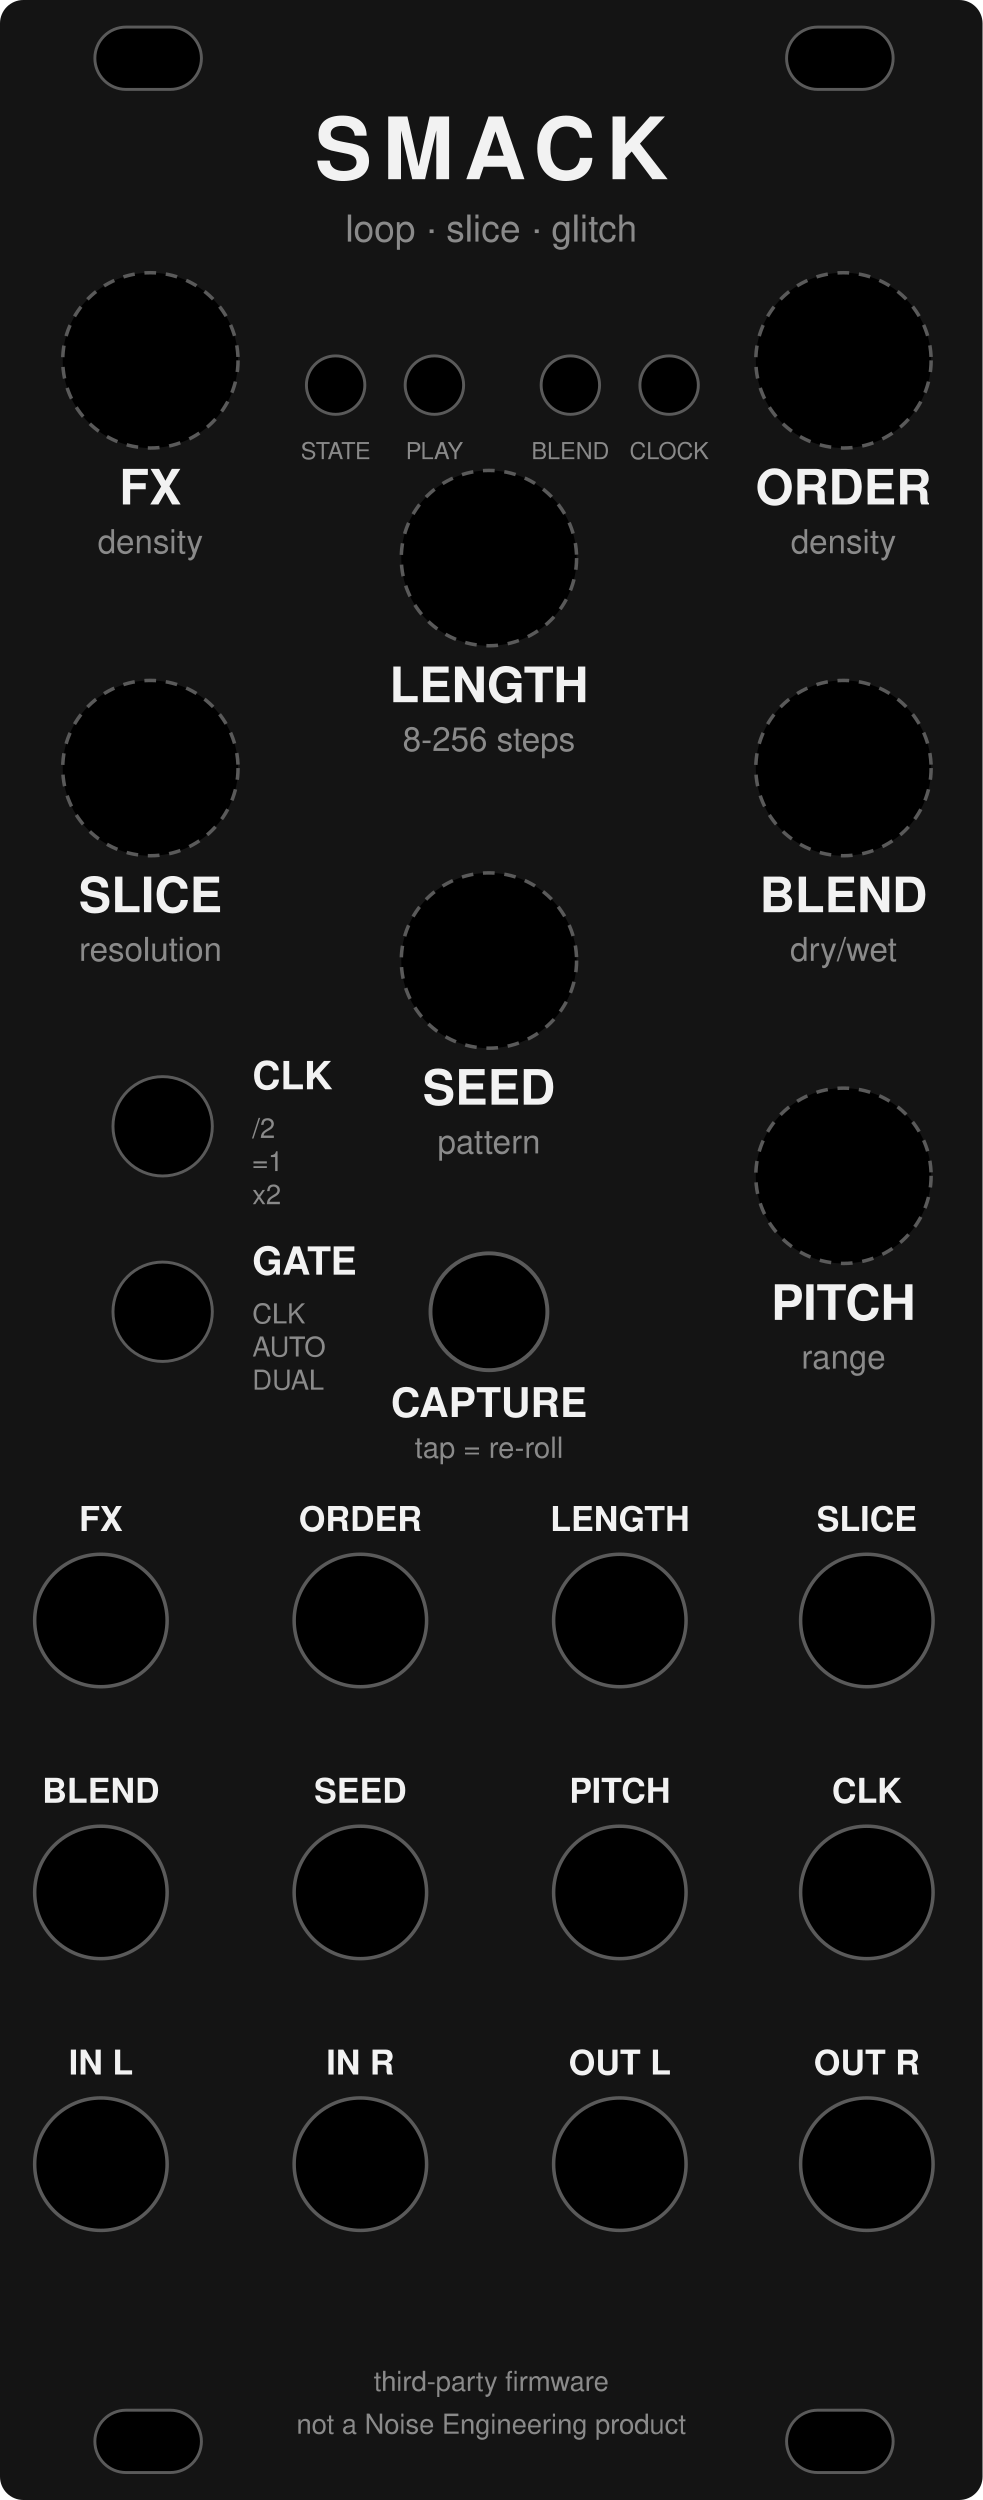
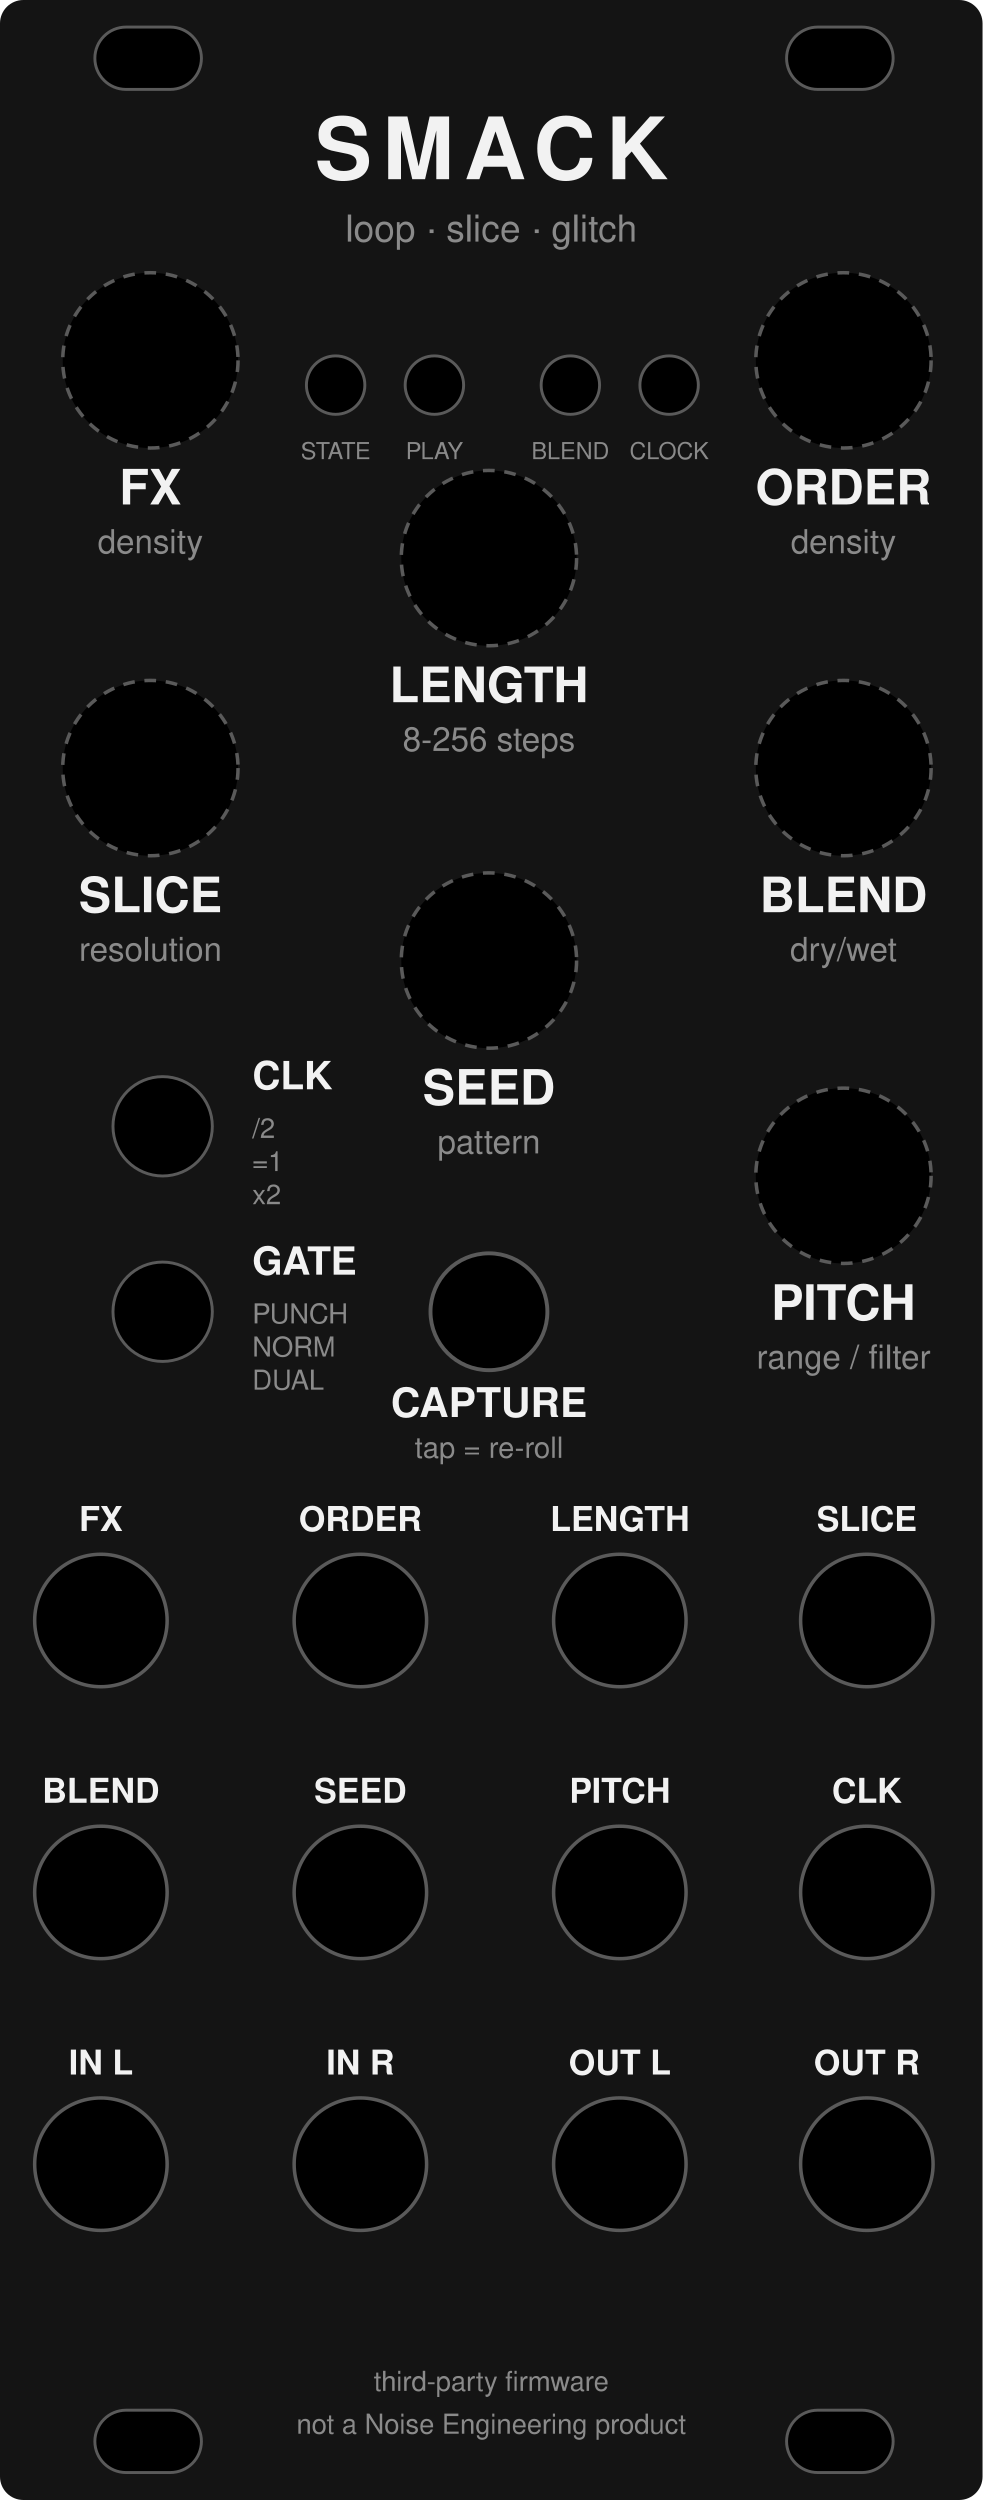
<svg xmlns="http://www.w3.org/2000/svg" width="50.44mm" height="128.34mm" viewBox="0 0 50.44 128.34">
  <rect x="0" y="0" width="50.44" height="128.34" rx="1.2" fill="#141414" />
  <rect x="4.87" y="1.39" width="5.47" height="3.2" rx="1.60" fill="#000000" stroke="#5a5a5a" stroke-width="0.15" />
  <rect x="40.38" y="1.39" width="5.47" height="3.2" rx="1.60" fill="#000000" stroke="#5a5a5a" stroke-width="0.15" />
  <rect x="4.87" y="123.73" width="5.47" height="3.2" rx="1.60" fill="#000000" stroke="#5a5a5a" stroke-width="0.15" />
  <rect x="40.38" y="123.73" width="5.47" height="3.2" rx="1.60" fill="#000000" stroke="#5a5a5a" stroke-width="0.15" />
  <text x="25.22" y="9.20" font-family="Helvetica, Arial, sans-serif" font-size="4.4" font-weight="bold" fill="#f2f2f2" text-anchor="middle" letter-spacing="0.55">SMACK</text>
  <text x="25.22" y="12.40" font-family="Helvetica, Arial, sans-serif" font-size="1.9" font-weight="normal" fill="#8a8a8a" text-anchor="middle">loop · slice · glitch</text>
  <circle cx="17.23" cy="19.77" r="1.50" fill="#000000" stroke="#5a5a5a" stroke-width="0.15" />
  <text x="17.23" y="23.57" font-family="Helvetica, Arial, sans-serif" font-size="1.2" font-weight="normal" fill="#8a8a8a" text-anchor="middle">STATE</text>
  <circle cx="22.30" cy="19.77" r="1.50" fill="#000000" stroke="#5a5a5a" stroke-width="0.15" />
  <text x="22.30" y="23.57" font-family="Helvetica, Arial, sans-serif" font-size="1.2" font-weight="normal" fill="#8a8a8a" text-anchor="middle">PLAY</text>
  <circle cx="29.28" cy="19.77" r="1.50" fill="#000000" stroke="#5a5a5a" stroke-width="0.15" />
  <text x="29.28" y="23.57" font-family="Helvetica, Arial, sans-serif" font-size="1.2" font-weight="normal" fill="#8a8a8a" text-anchor="middle">BLEND</text>
  <circle cx="34.35" cy="19.77" r="1.50" fill="#000000" stroke="#5a5a5a" stroke-width="0.15" />
  <text x="34.35" y="23.57" font-family="Helvetica, Arial, sans-serif" font-size="1.2" font-weight="normal" fill="#8a8a8a" text-anchor="middle">CLOCK</text>
  <circle cx="7.72" cy="18.50" r="4.50" fill="#000000" stroke="#5a5a5a" stroke-width="0.18" stroke-dasharray="0.6 0.5" />
  <text x="7.72" y="25.90" font-family="Helvetica, Arial, sans-serif" font-size="2.5" font-weight="bold" fill="#f2f2f2" text-anchor="middle">FX</text>
  <text x="7.72" y="28.40" font-family="Helvetica, Arial, sans-serif" font-size="1.7" font-weight="normal" fill="#8a8a8a" text-anchor="middle">density</text>
  <circle cx="43.30" cy="18.50" r="4.50" fill="#000000" stroke="#5a5a5a" stroke-width="0.18" stroke-dasharray="0.6 0.5" />
  <text x="43.30" y="25.90" font-family="Helvetica, Arial, sans-serif" font-size="2.5" font-weight="bold" fill="#f2f2f2" text-anchor="middle">ORDER</text>
  <text x="43.30" y="28.40" font-family="Helvetica, Arial, sans-serif" font-size="1.7" font-weight="normal" fill="#8a8a8a" text-anchor="middle">density</text>
  <circle cx="25.10" cy="28.65" r="4.50" fill="#000000" stroke="#5a5a5a" stroke-width="0.18" stroke-dasharray="0.6 0.5" />
  <text x="25.10" y="36.05" font-family="Helvetica, Arial, sans-serif" font-size="2.5" font-weight="bold" fill="#f2f2f2" text-anchor="middle">LENGTH</text>
  <text x="25.10" y="38.55" font-family="Helvetica, Arial, sans-serif" font-size="1.7" font-weight="normal" fill="#8a8a8a" text-anchor="middle">8-256 steps</text>
  <circle cx="7.72" cy="39.43" r="4.50" fill="#000000" stroke="#5a5a5a" stroke-width="0.18" stroke-dasharray="0.6 0.5" />
  <text x="7.72" y="46.83" font-family="Helvetica, Arial, sans-serif" font-size="2.5" font-weight="bold" fill="#f2f2f2" text-anchor="middle">SLICE</text>
  <text x="7.72" y="49.33" font-family="Helvetica, Arial, sans-serif" font-size="1.7" font-weight="normal" fill="#8a8a8a" text-anchor="middle">resolution</text>
  <circle cx="43.30" cy="39.43" r="4.50" fill="#000000" stroke="#5a5a5a" stroke-width="0.18" stroke-dasharray="0.6 0.5" />
  <text x="43.30" y="46.83" font-family="Helvetica, Arial, sans-serif" font-size="2.5" font-weight="bold" fill="#f2f2f2" text-anchor="middle">BLEND</text>
  <text x="43.30" y="49.33" font-family="Helvetica, Arial, sans-serif" font-size="1.7" font-weight="normal" fill="#8a8a8a" text-anchor="middle">dry/wet</text>
  <circle cx="25.10" cy="49.31" r="4.50" fill="#000000" stroke="#5a5a5a" stroke-width="0.18" stroke-dasharray="0.6 0.5" />
  <text x="25.10" y="56.71" font-family="Helvetica, Arial, sans-serif" font-size="2.5" font-weight="bold" fill="#f2f2f2" text-anchor="middle">SEED</text>
  <text x="25.10" y="59.21" font-family="Helvetica, Arial, sans-serif" font-size="1.7" font-weight="normal" fill="#8a8a8a" text-anchor="middle">pattern</text>
  <circle cx="43.30" cy="60.36" r="4.50" fill="#000000" stroke="#5a5a5a" stroke-width="0.18" stroke-dasharray="0.6 0.5" />
  <text x="43.30" y="67.76" font-family="Helvetica, Arial, sans-serif" font-size="2.5" font-weight="bold" fill="#f2f2f2" text-anchor="middle">PITCH</text>
-   <text x="43.30" y="70.26" font-family="Helvetica, Arial, sans-serif" font-size="1.7" font-weight="normal" fill="#8a8a8a" text-anchor="middle">range</text>
+   <text x="43.30" y="70.26" font-family="Helvetica, Arial, sans-serif" font-size="1.7" font-weight="normal" fill="#8a8a8a" text-anchor="middle">range / filter</text>
  <circle cx="8.35" cy="57.82" r="2.55" fill="#000000" stroke="#5a5a5a" stroke-width="0.15" />
  <text x="12.95" y="55.92" font-family="Helvetica, Arial, sans-serif" font-size="2.0" font-weight="bold" fill="#f2f2f2" text-anchor="start">CLK</text>
  <text x="12.95" y="58.42" font-family="Helvetica, Arial, sans-serif" font-size="1.4" font-weight="normal" fill="#8a8a8a" text-anchor="start">/2</text>
  <text x="12.95" y="60.12" font-family="Helvetica, Arial, sans-serif" font-size="1.4" font-weight="normal" fill="#8a8a8a" text-anchor="start">=1</text>
  <text x="12.95" y="61.82" font-family="Helvetica, Arial, sans-serif" font-size="1.4" font-weight="normal" fill="#8a8a8a" text-anchor="start">x2</text>
  <circle cx="8.35" cy="67.34" r="2.55" fill="#000000" stroke="#5a5a5a" stroke-width="0.15" />
  <text x="12.95" y="65.44" font-family="Helvetica, Arial, sans-serif" font-size="2.0" font-weight="bold" fill="#f2f2f2" text-anchor="start">GATE</text>
-   <text x="12.95" y="67.94" font-family="Helvetica, Arial, sans-serif" font-size="1.4" font-weight="normal" fill="#8a8a8a" text-anchor="start">CLK</text>
-   <text x="12.95" y="69.64" font-family="Helvetica, Arial, sans-serif" font-size="1.4" font-weight="normal" fill="#8a8a8a" text-anchor="start">AUTO</text>
+   <text x="12.95" y="67.94" font-family="Helvetica, Arial, sans-serif" font-size="1.4" font-weight="normal" fill="#8a8a8a" text-anchor="start">PUNCH</text>
+   <text x="12.95" y="69.64" font-family="Helvetica, Arial, sans-serif" font-size="1.4" font-weight="normal" fill="#8a8a8a" text-anchor="start">NORM</text>
  <text x="12.95" y="71.34" font-family="Helvetica, Arial, sans-serif" font-size="1.4" font-weight="normal" fill="#8a8a8a" text-anchor="start">DUAL</text>
  <circle cx="25.10" cy="67.34" r="3.00" fill="#000000" stroke="#5a5a5a" stroke-width="0.2" />
  <text x="25.10" y="72.74" font-family="Helvetica, Arial, sans-serif" font-size="2.1" font-weight="bold" fill="#f2f2f2" text-anchor="middle">CAPTURE</text>
  <text x="25.10" y="74.84" font-family="Helvetica, Arial, sans-serif" font-size="1.5" font-weight="normal" fill="#8a8a8a" text-anchor="middle">tap = re-roll</text>
  <circle cx="5.18" cy="83.19" r="3.40" fill="#000000" stroke="#5a5a5a" stroke-width="0.18" />
  <text x="5.18" y="78.59" font-family="Helvetica, Arial, sans-serif" font-size="1.75" font-weight="bold" fill="#f2f2f2" text-anchor="middle">FX</text>
  <circle cx="18.50" cy="83.19" r="3.40" fill="#000000" stroke="#5a5a5a" stroke-width="0.18" />
  <text x="18.50" y="78.59" font-family="Helvetica, Arial, sans-serif" font-size="1.75" font-weight="bold" fill="#f2f2f2" text-anchor="middle">ORDER</text>
  <circle cx="31.82" cy="83.19" r="3.40" fill="#000000" stroke="#5a5a5a" stroke-width="0.18" />
  <text x="31.82" y="78.59" font-family="Helvetica, Arial, sans-serif" font-size="1.75" font-weight="bold" fill="#f2f2f2" text-anchor="middle">LENGTH</text>
  <circle cx="44.50" cy="83.19" r="3.40" fill="#000000" stroke="#5a5a5a" stroke-width="0.18" />
  <text x="44.50" y="78.59" font-family="Helvetica, Arial, sans-serif" font-size="1.75" font-weight="bold" fill="#f2f2f2" text-anchor="middle">SLICE</text>
  <circle cx="5.18" cy="97.15" r="3.40" fill="#000000" stroke="#5a5a5a" stroke-width="0.18" />
  <text x="5.18" y="92.55" font-family="Helvetica, Arial, sans-serif" font-size="1.75" font-weight="bold" fill="#f2f2f2" text-anchor="middle">BLEND</text>
  <circle cx="18.50" cy="97.15" r="3.40" fill="#000000" stroke="#5a5a5a" stroke-width="0.18" />
  <text x="18.50" y="92.55" font-family="Helvetica, Arial, sans-serif" font-size="1.75" font-weight="bold" fill="#f2f2f2" text-anchor="middle">SEED</text>
  <circle cx="31.82" cy="97.15" r="3.40" fill="#000000" stroke="#5a5a5a" stroke-width="0.18" />
  <text x="31.82" y="92.55" font-family="Helvetica, Arial, sans-serif" font-size="1.75" font-weight="bold" fill="#f2f2f2" text-anchor="middle">PITCH</text>
  <circle cx="44.50" cy="97.15" r="3.40" fill="#000000" stroke="#5a5a5a" stroke-width="0.18" />
  <text x="44.50" y="92.55" font-family="Helvetica, Arial, sans-serif" font-size="1.75" font-weight="bold" fill="#f2f2f2" text-anchor="middle">CLK</text>
  <circle cx="5.18" cy="111.10" r="3.40" fill="#000000" stroke="#5a5a5a" stroke-width="0.18" />
  <text x="5.18" y="106.50" font-family="Helvetica, Arial, sans-serif" font-size="1.75" font-weight="bold" fill="#f2f2f2" text-anchor="middle">IN L</text>
  <circle cx="18.50" cy="111.10" r="3.40" fill="#000000" stroke="#5a5a5a" stroke-width="0.18" />
  <text x="18.50" y="106.50" font-family="Helvetica, Arial, sans-serif" font-size="1.75" font-weight="bold" fill="#f2f2f2" text-anchor="middle">IN R</text>
  <circle cx="31.82" cy="111.10" r="3.40" fill="#000000" stroke="#5a5a5a" stroke-width="0.18" />
  <text x="31.82" y="106.50" font-family="Helvetica, Arial, sans-serif" font-size="1.75" font-weight="bold" fill="#f2f2f2" text-anchor="middle">OUT L</text>
  <circle cx="44.50" cy="111.10" r="3.40" fill="#000000" stroke="#5a5a5a" stroke-width="0.18" />
  <text x="44.50" y="106.50" font-family="Helvetica, Arial, sans-serif" font-size="1.75" font-weight="bold" fill="#f2f2f2" text-anchor="middle">OUT R</text>
  <text x="25.22" y="122.74" font-family="Helvetica, Arial, sans-serif" font-size="1.4" font-weight="normal" fill="#8a8a8a" text-anchor="middle">third-party firmware</text>
  <text x="25.22" y="124.94" font-family="Helvetica, Arial, sans-serif" font-size="1.4" font-weight="normal" fill="#8a8a8a" text-anchor="middle">not a Noise Engineering product</text>
</svg>
